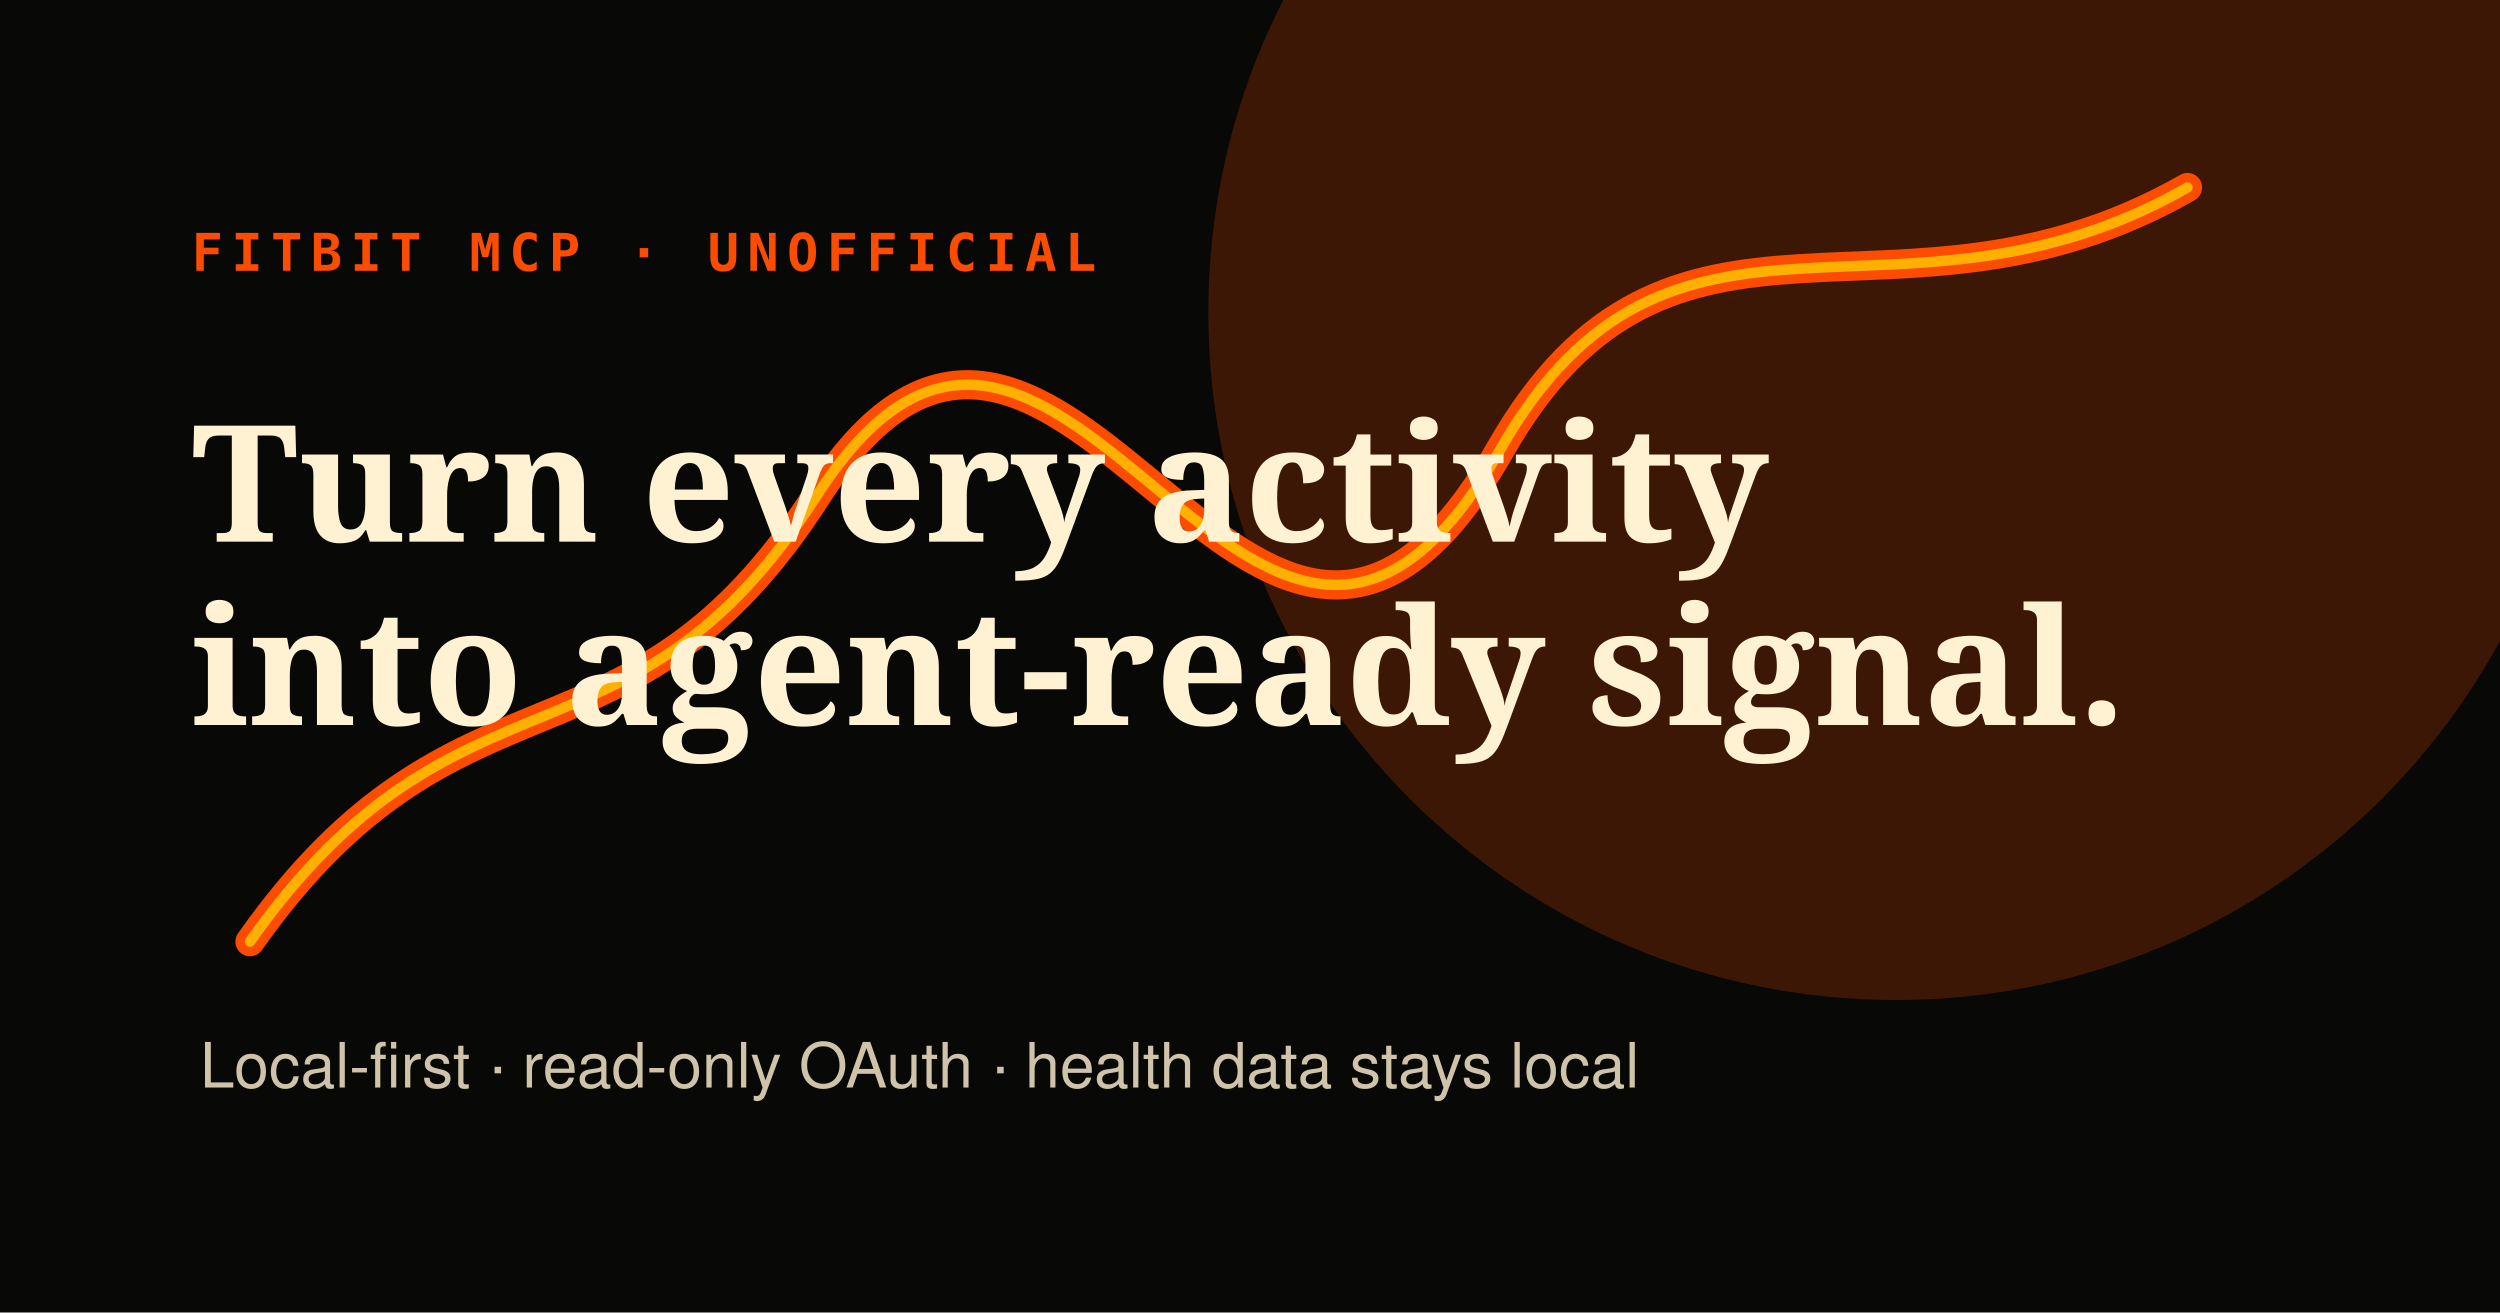
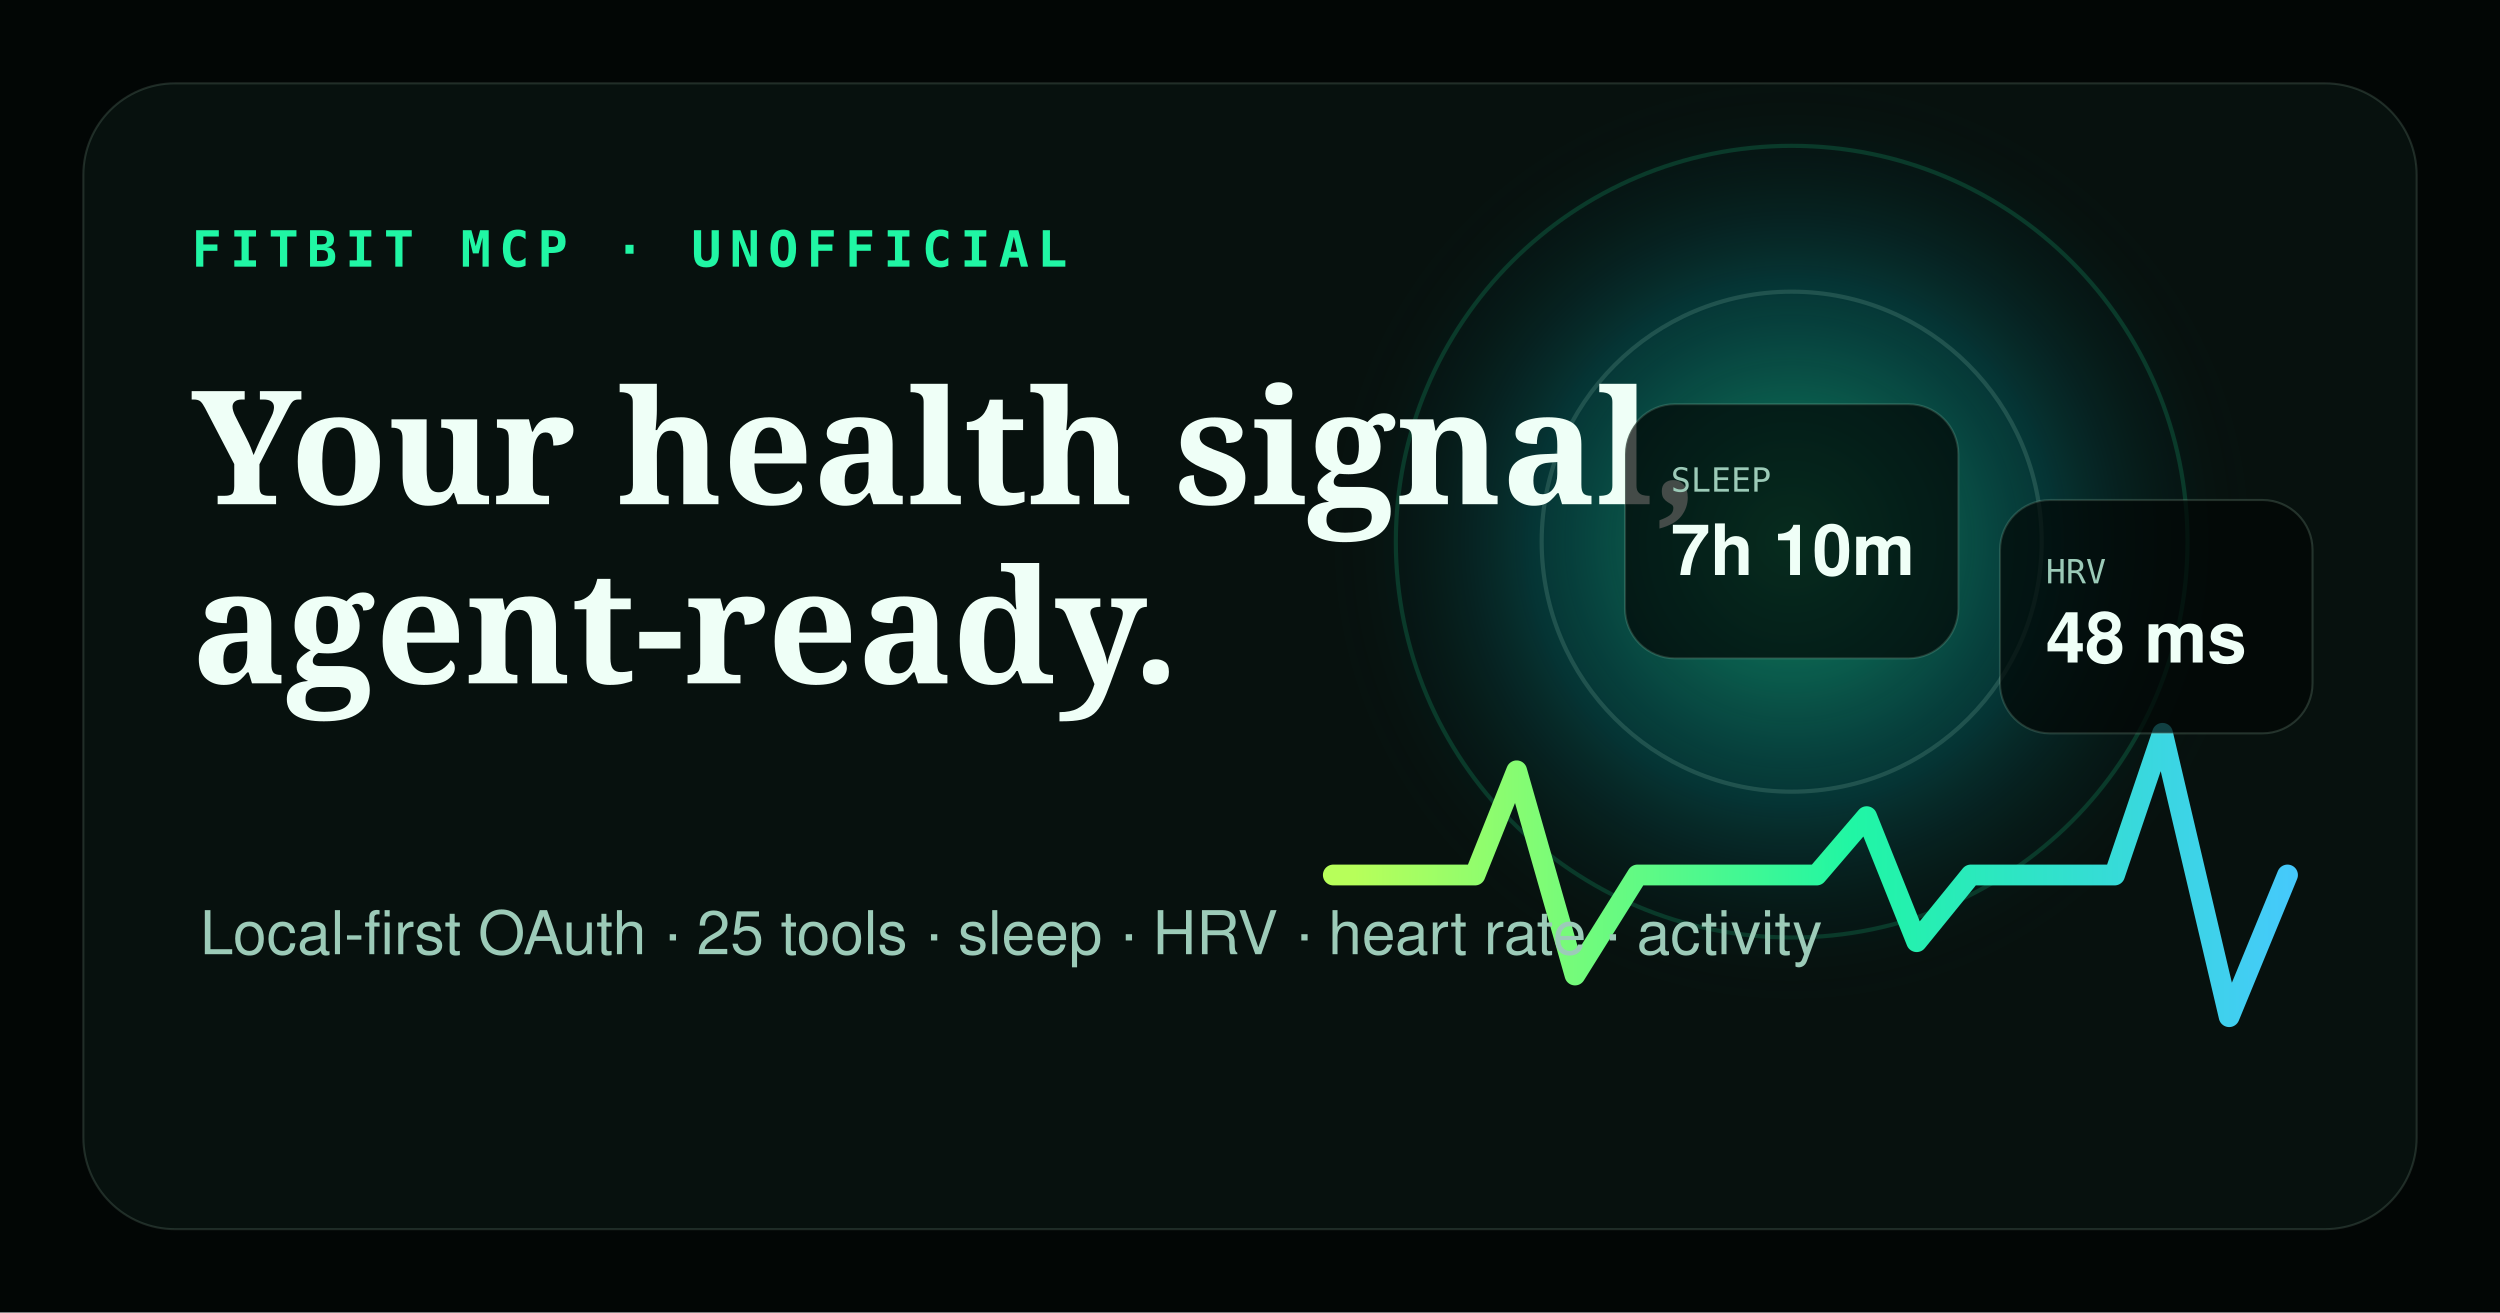
<svg xmlns="http://www.w3.org/2000/svg" width="1200" height="630" viewBox="0 0 1200 630" fill="none">
-   <rect width="1200" height="630" fill="#080806" />
-   <circle cx="910" cy="150" r="330" fill="#fc4c02" opacity=".22" />
-   <path d="M120 452 C220 310 302 378 392 238 C510 54 602 422 720 216 C802 72 910 170 1050 90" stroke="#fc4c02" stroke-width="14" stroke-linecap="round" />
-   <path d="M120 452 C220 310 302 378 392 238 C510 54 602 422 720 216 C802 72 910 170 1050 90" stroke="#ffb000" stroke-width="5" stroke-linecap="round" />
-   <text x="92" y="130" fill="#fc4c02" font-family="Menlo, monospace" font-size="25" font-weight="800" letter-spacing="4">FITBIT MCP · UNOFFICIAL</text>
-   <text x="92" y="260" fill="#fff2d2" font-family="Georgia, serif" font-size="78" font-weight="700">Turn every activity</text>
-   <text x="92" y="348" fill="#fff2d2" font-family="Georgia, serif" font-size="78" font-weight="700">into agent-ready signal.</text>
-   <text x="96" y="522" fill="#cfc3aa" font-family="Avenir, Helvetica, sans-serif" font-size="30">Local-first · read-only OAuth · health data stays local</text>
+   <rect width="1200" height="630" fill="#020605" />
+   <defs>
+     <radialGradient id="core" cx="0" cy="0" r="1" gradientUnits="userSpaceOnUse" gradientTransform="translate(860 260) rotate(90) scale(230)">
+       <stop stop-color="#20f6a4" stop-opacity="0.55" />
+       <stop offset="0.55" stop-color="#00b0b9" stop-opacity="0.22" />
+       <stop offset="1" stop-color="#020605" stop-opacity="0" />
+     </radialGradient>
+     <linearGradient id="line" x1="650" y1="410" x2="1110" y2="410" gradientUnits="userSpaceOnUse">
+       <stop stop-color="#b7ff5a" />
+       <stop offset="0.52" stop-color="#20f6a4" />
+       <stop offset="1" stop-color="#47c7ff" />
+     </linearGradient>
+   </defs>
+   <rect x="40" y="40" width="1120" height="550" rx="44" fill="#07110e" stroke="#caffdf" stroke-opacity="0.14" />
+   <circle cx="860" cy="260" r="240" fill="url(#core)" />
+   <circle cx="860" cy="260" r="120" stroke="#caffdf" stroke-opacity="0.14" stroke-width="2" />
+   <circle cx="860" cy="260" r="190" stroke="#20f6a4" stroke-opacity="0.16" stroke-width="2" />
+   <path d="M640 420 H708 L728 370 L756 468 L786 420 H850 L872 420 L896 392 L920 452 L946 420 H1015 L1038 352 L1070 488 L1098 420" stroke="url(#line)" stroke-width="10" stroke-linecap="round" stroke-linejoin="round" />
+   <text x="92" y="128" fill="#20f6a4" font-family="Menlo, monospace" font-size="24" font-weight="800" letter-spacing="4">FITBIT MCP · UNOFFICIAL</text>
+   <text x="92" y="242" fill="#effff7" font-family="Georgia, serif" font-size="76" font-weight="700">Your health signal,</text>
+   <text x="92" y="328" fill="#effff7" font-family="Georgia, serif" font-size="76" font-weight="700">agent-ready.</text>
+   <text x="96" y="458" fill="#9ccbb8" font-family="Avenir, Helvetica, sans-serif" font-size="29">Local-first OAuth · 25 tools · sleep · HRV · heart rate · activity</text>
+   <g transform="translate(780 194)">
+     <rect width="160" height="122" rx="24" fill="#020605" fill-opacity="0.72" stroke="#caffdf" stroke-opacity="0.16" />
+     <text x="22" y="42" fill="#9ccbb8" font-family="Menlo, monospace" font-size="16">SLEEP</text>
+     <text x="22" y="82" fill="#effff7" font-family="Avenir, Helvetica, sans-serif" font-size="34" font-weight="800">7h 10m</text>
+   </g>
+   <g transform="translate(960 240)">
+     <rect width="150" height="112" rx="24" fill="#020605" fill-opacity="0.72" stroke="#caffdf" stroke-opacity="0.16" />
+     <text x="22" y="40" fill="#9ccbb8" font-family="Menlo, monospace" font-size="16">HRV</text>
+     <text x="22" y="78" fill="#effff7" font-family="Avenir, Helvetica, sans-serif" font-size="34" font-weight="800">48 ms</text>
+   </g>
</svg>
